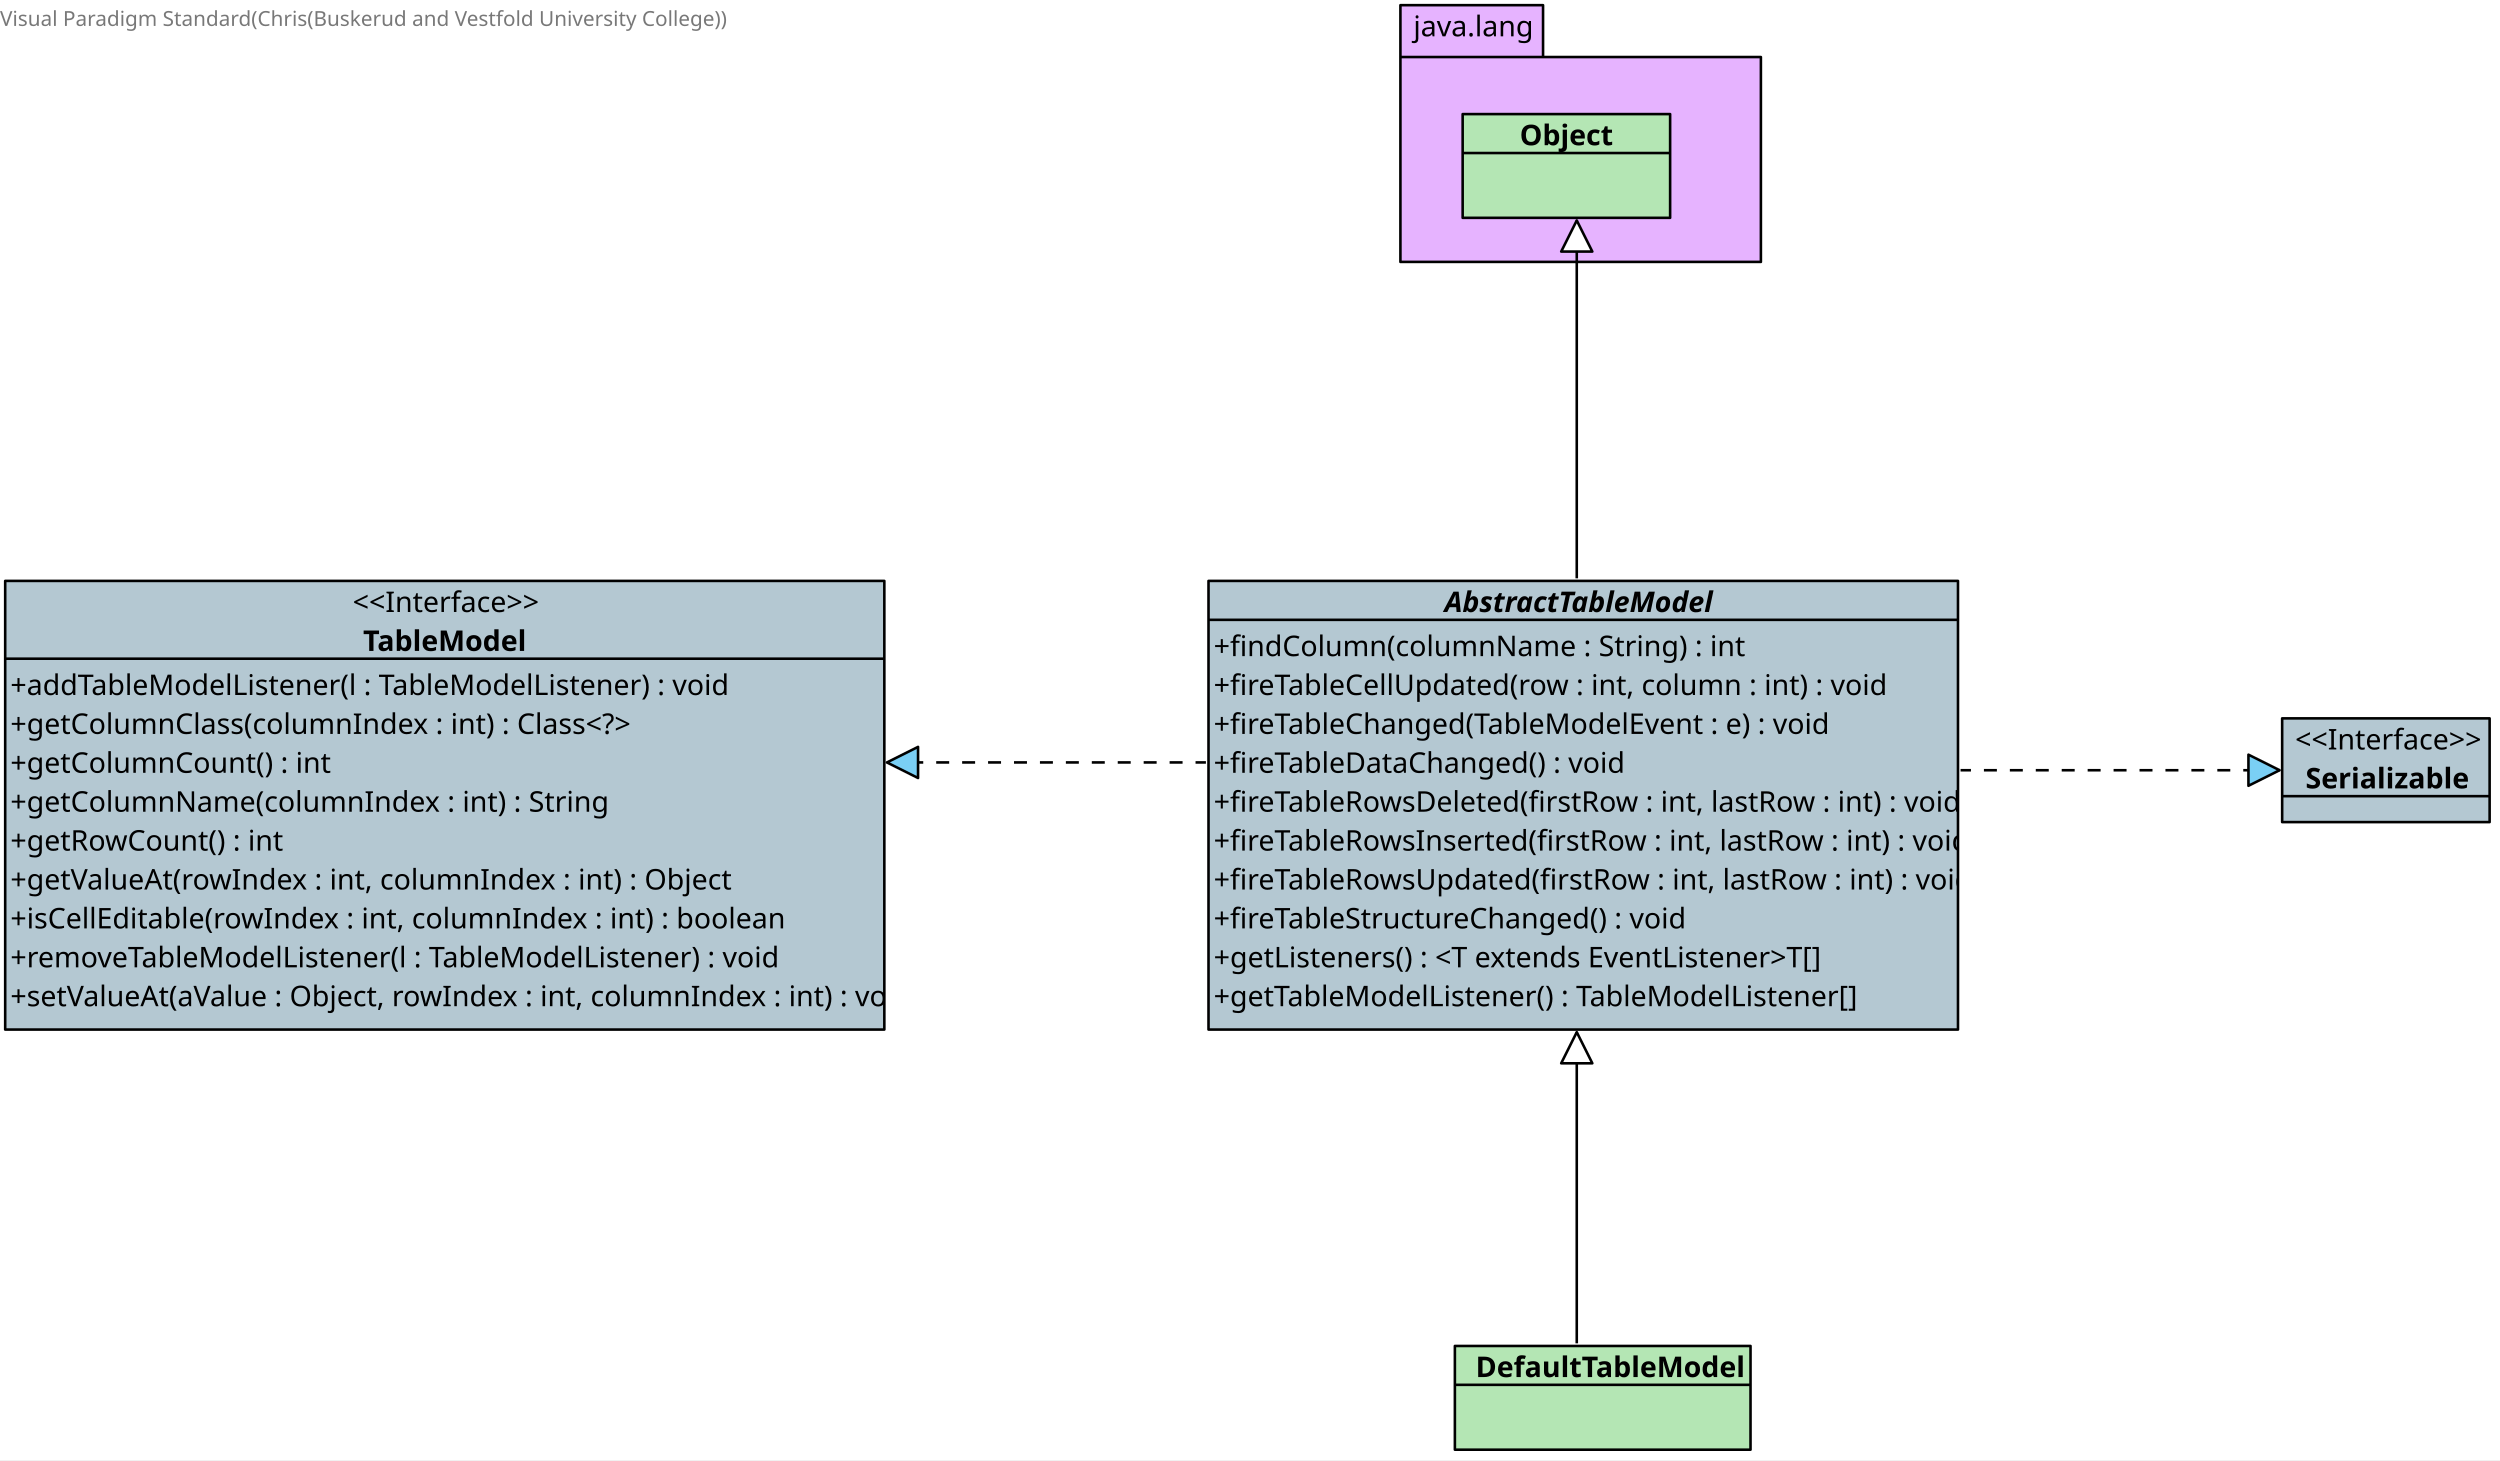
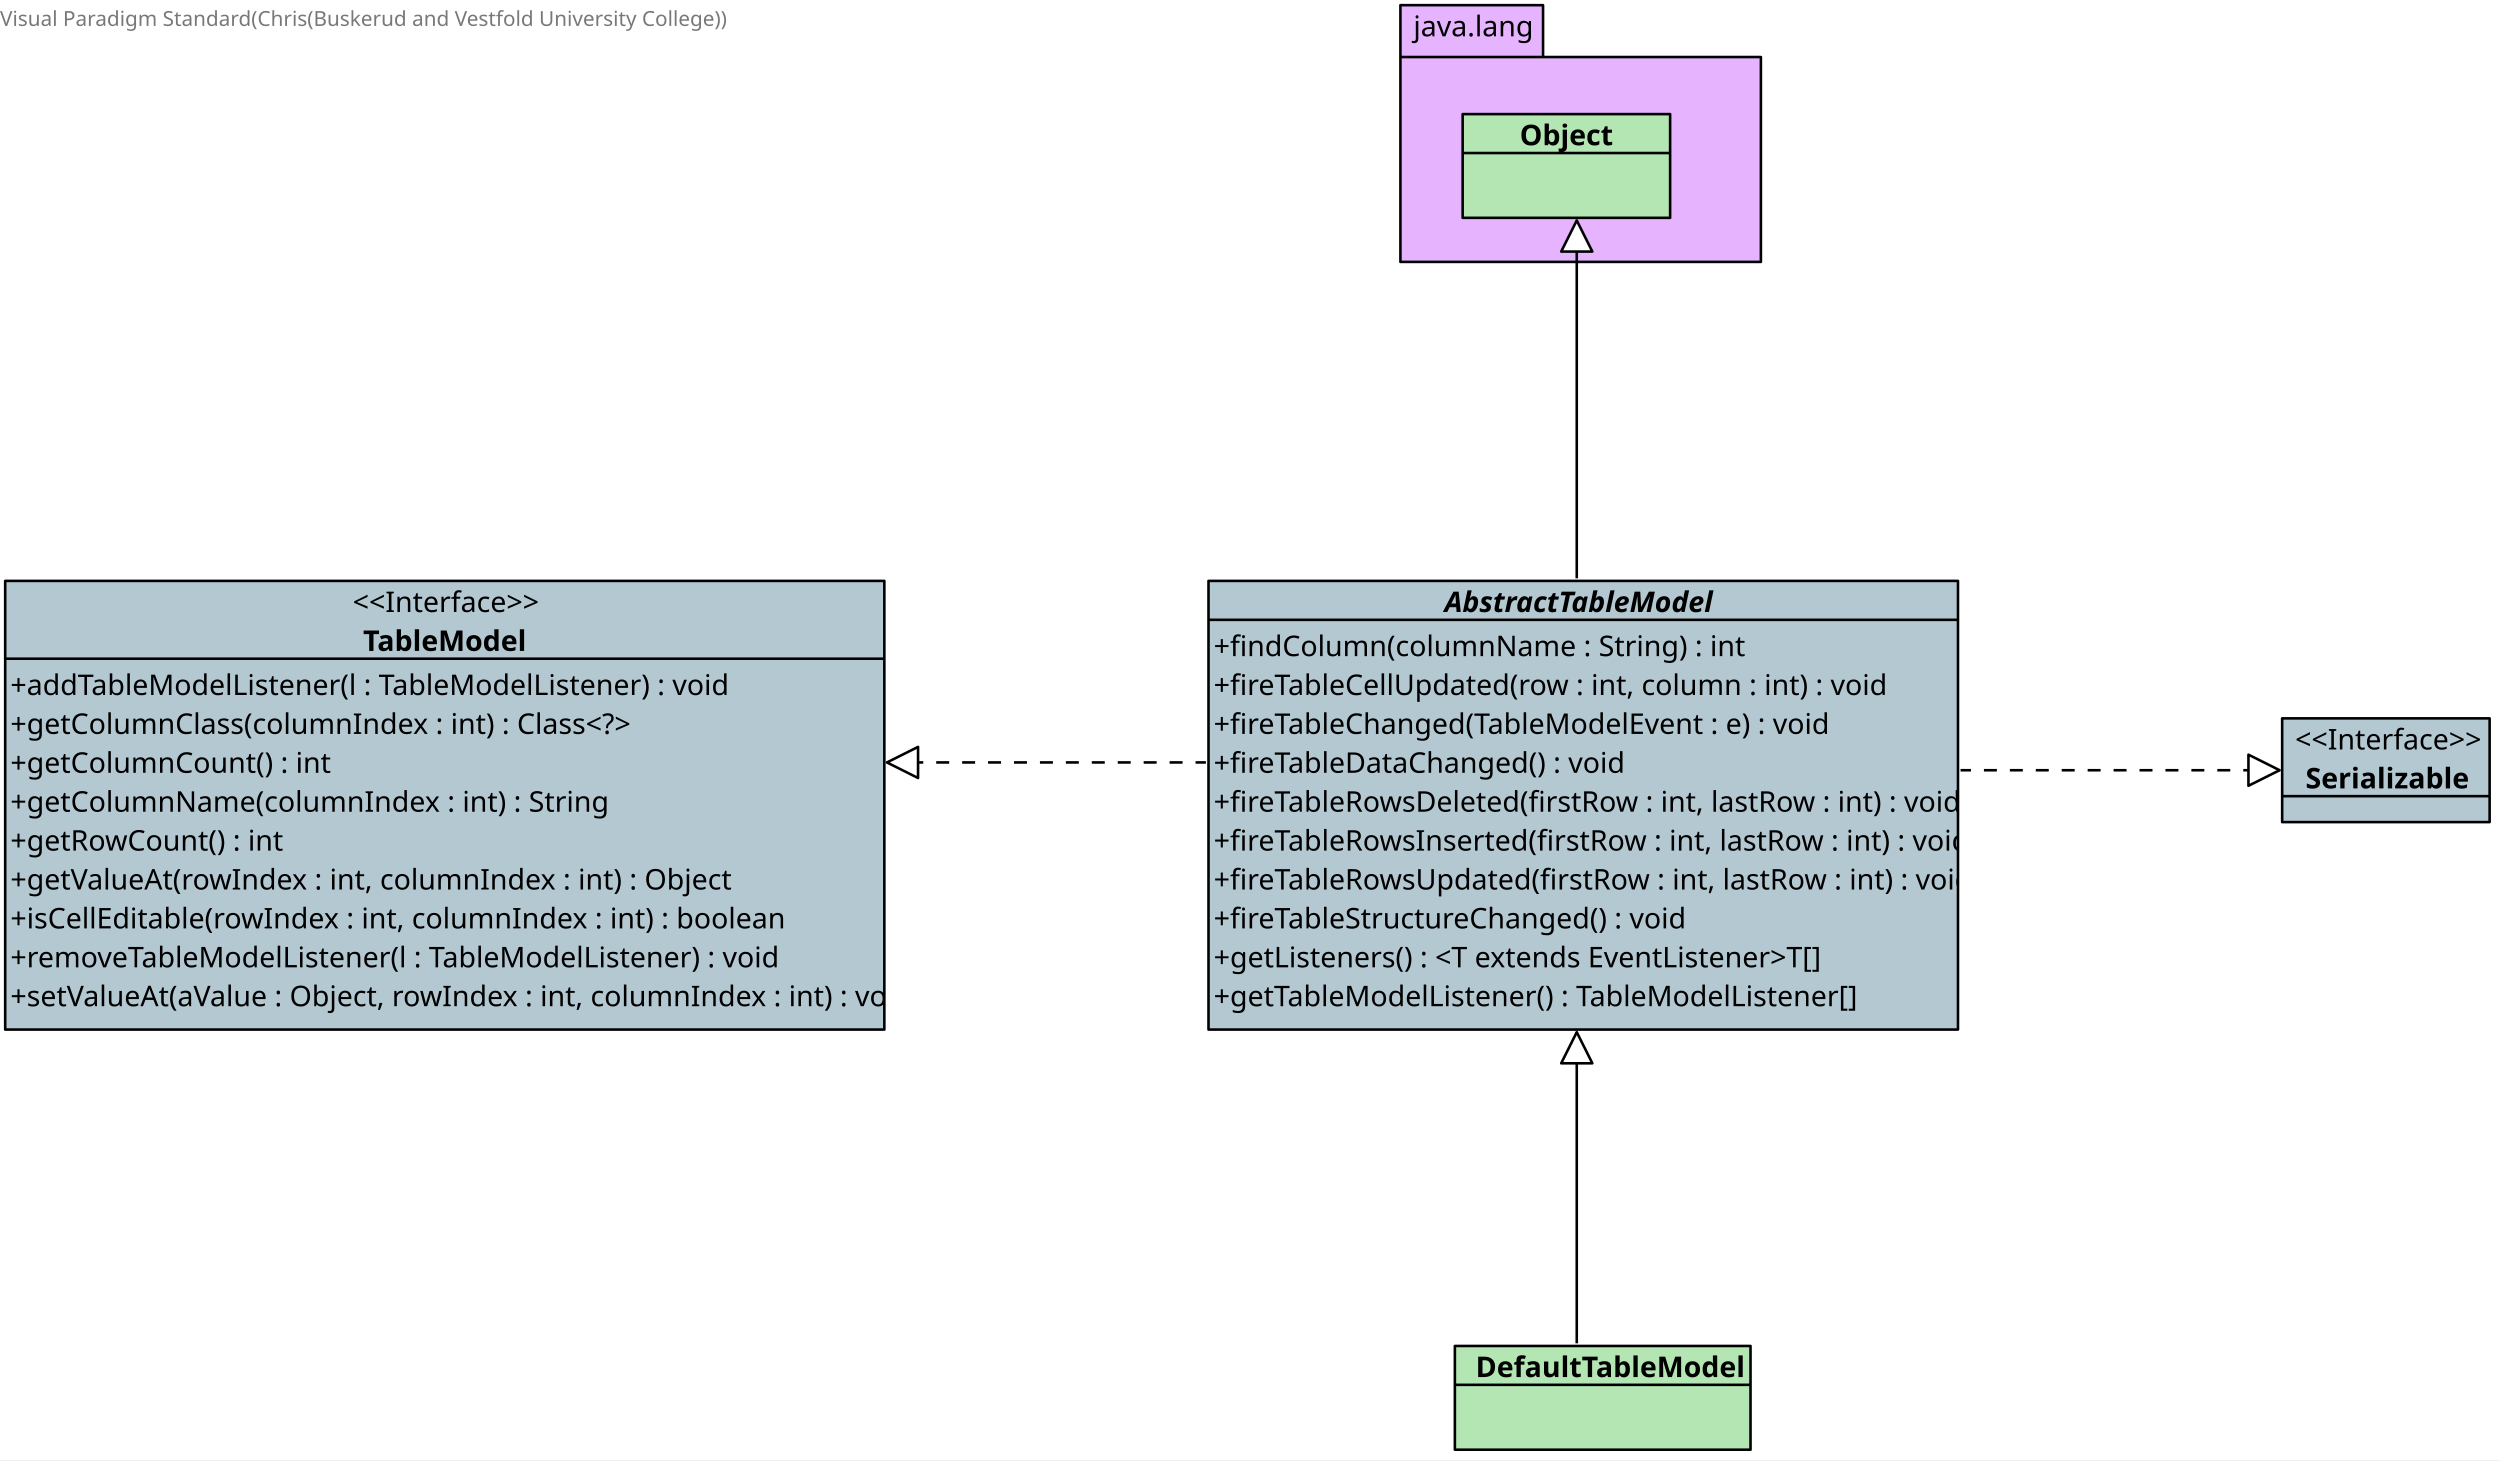
<svg xmlns="http://www.w3.org/2000/svg" fill-opacity="0" color-rendering="auto" color-interpolation="auto" text-rendering="auto" stroke="rgb(0,0,0)" stroke-linecap="square" width="964" stroke-miterlimit="10" shape-rendering="auto" stroke-opacity="0" fill="rgb(0,0,0)" stroke-dasharray="none" font-weight="normal" stroke-width="1" height="563" font-family="'Dialog'" font-style="normal" stroke-linejoin="miter" font-size="12px" stroke-dashoffset="0" image-rendering="auto">
  <defs id="genericDefs" />
  <g>
    <defs id="defs1">
      <clipPath clipPathUnits="userSpaceOnUse" id="clipPath1">
        <path d="M-7 -7 L151 -7 L151 111 L-7 111 L-7 -7 Z" />
      </clipPath>
      <clipPath clipPathUnits="userSpaceOnUse" id="clipPath2">
        <path d="M0 0 L0 20 L55 20 L55 0 Z" />
      </clipPath>
      <clipPath clipPathUnits="userSpaceOnUse" id="clipPath3">
        <path d="M-7 -7 L91 -7 L91 51 L-7 51 L-7 -7 Z" />
      </clipPath>
      <clipPath clipPathUnits="userSpaceOnUse" id="clipPath4">
        <path d="M0 0 L0 25 L80 25 L80 0 Z" />
      </clipPath>
      <clipPath clipPathUnits="userSpaceOnUse" id="clipPath5">
        <path d="M0 0 L0 15 L80 15 L80 0 Z" />
      </clipPath>
      <clipPath clipPathUnits="userSpaceOnUse" id="clipPath6">
        <path d="M-7 -7 L300 -7 L300 184 L-7 184 L-7 -7 Z" />
      </clipPath>
      <clipPath clipPathUnits="userSpaceOnUse" id="clipPath7">
        <path d="M0 0 L0 158 L289 158 L289 0 Z" />
      </clipPath>
      <clipPath clipPathUnits="userSpaceOnUse" id="clipPath8">
        <path d="M0 0 L0 15 L289 15 L289 0 Z" />
      </clipPath>
      <clipPath clipPathUnits="userSpaceOnUse" id="clipPath9">
        <path d="M-7 -7 L350 -7 L350 184 L-7 184 L-7 -7 Z" />
      </clipPath>
      <clipPath clipPathUnits="userSpaceOnUse" id="clipPath10">
        <path d="M0 0 L0 143 L339 143 L339 0 Z" />
      </clipPath>
      <clipPath clipPathUnits="userSpaceOnUse" id="clipPath11">
        <path d="M0 0 L0 30 L339 30 L339 0 Z" />
      </clipPath>
      <clipPath clipPathUnits="userSpaceOnUse" id="clipPath12">
        <path d="M0 0 L0 10 L80 10 L80 0 Z" />
      </clipPath>
      <clipPath clipPathUnits="userSpaceOnUse" id="clipPath13">
        <path d="M0 0 L0 30 L80 30 L80 0 Z" />
      </clipPath>
      <clipPath clipPathUnits="userSpaceOnUse" id="clipPath14">
        <path d="M-7 -7 L125 -7 L125 51 L-7 51 L-7 -7 Z" />
      </clipPath>
      <clipPath clipPathUnits="userSpaceOnUse" id="clipPath15">
        <path d="M0 0 L0 25 L114 25 L114 0 Z" />
      </clipPath>
      <clipPath clipPathUnits="userSpaceOnUse" id="clipPath16">
        <path d="M0 0 L0 15 L114 15 L114 0 Z" />
      </clipPath>
      <clipPath clipPathUnits="userSpaceOnUse" id="clipPath17">
        <path d="M0 0 L104 0 L104 242 L0 242 L0 0 Z" />
      </clipPath>
      <clipPath clipPathUnits="userSpaceOnUse" id="clipPath18">
        <path d="M0 0 L0 242 L104 242 L104 0 Z" />
      </clipPath>
      <clipPath clipPathUnits="userSpaceOnUse" id="clipPath19">
        <path d="M0 0 L227 0 L227 104 L0 104 L0 0 Z" />
      </clipPath>
      <clipPath clipPathUnits="userSpaceOnUse" id="clipPath20">
        <path d="M0 0 L0 104 L227 104 L227 0 Z" />
      </clipPath>
      <clipPath clipPathUnits="userSpaceOnUse" id="clipPath21">
        <path d="M0 0 L104 0 L104 224 L0 224 L0 0 Z" />
      </clipPath>
      <clipPath clipPathUnits="userSpaceOnUse" id="clipPath22">
        <path d="M0 0 L0 224 L104 224 L104 0 Z" />
      </clipPath>
    </defs>
    <g fill="white" text-rendering="geometricPrecision" fill-opacity="1" stroke-opacity="1" stroke="white">
      <rect x="0" width="964" height="563" y="0" stroke="none" />
    </g>
-     <g font-size="11px" transform="translate(540,2)" fill-opacity="1" fill="rgb(230,179,255)" text-rendering="geometricPrecision" image-rendering="optimizeQuality" font-family="sans-serif" stroke="rgb(230,179,255)" stroke-opacity="1">
+     <g class="fargeboks lilla" font-size="11px" transform="translate(540,2)" fill-opacity="1" fill="rgb(230,179,255)" text-rendering="geometricPrecision" image-rendering="optimizeQuality" font-family="sans-serif" stroke="rgb(230,179,255)" stroke-opacity="1">
      <rect x="0" width="55" height="20" y="0" clip-path="url(#clipPath1)" stroke="none" />
      <rect x="0" width="139" height="79" y="20" clip-path="url(#clipPath1)" stroke="none" />
    </g>
    <g stroke-linecap="butt" font-size="11px" transform="translate(540,2)" fill-opacity="1" fill="black" text-rendering="geometricPrecision" image-rendering="optimizeQuality" font-family="sans-serif" stroke-linejoin="round" stroke="black" stroke-opacity="1" stroke-miterlimit="0">
      <path fill="none" d="M0 20 L139 20 L139 99 L0 99 L0 0 L55 0 L55 20" clip-path="url(#clipPath1)" />
    </g>
    <g font-size="11px" transform="translate(540,2)" fill-opacity="1" fill="black" text-rendering="geometricPrecision" image-rendering="optimizeQuality" font-family="sans-serif" stroke="black" stroke-opacity="1">
      <text x="5" xml:space="preserve" y="12" clip-path="url(#clipPath2)" stroke="none">java.lang</text>
    </g>
    <g font-size="11px" transform="translate(564,44)" fill-opacity="1" fill="rgb(180,230,180)" text-rendering="geometricPrecision" image-rendering="optimizeQuality" font-family="sans-serif" stroke="rgb(180,230,180)" font-weight="bold" stroke-opacity="1">
-       <rect x="0" width="80" height="40" y="0" clip-path="url(#clipPath3)" stroke="none" />
+       <rect class="fargeboks grønn" x="0" width="80" height="40" y="0" clip-path="url(#clipPath3)" stroke="none" />
    </g>
    <g fill-opacity="1" text-rendering="geometricPrecision" stroke="black" stroke-linecap="butt" transform="translate(564,44)" stroke-miterlimit="0" stroke-opacity="1" fill="black" font-weight="bold" font-family="sans-serif" stroke-linejoin="round" font-size="11px" image-rendering="optimizeQuality">
      <rect fill="none" x="0" width="80" height="40" y="0" clip-path="url(#clipPath3)" />
      <line y2="15" fill="none" x1="0" clip-path="url(#clipPath3)" x2="80" y1="15" />
    </g>
    <g font-size="11px" transform="translate(564,44)" fill-opacity="1" fill="black" text-rendering="geometricPrecision" image-rendering="optimizeQuality" font-family="sans-serif" stroke="black" font-weight="bold" stroke-opacity="1">
      <text x="22" xml:space="preserve" y="12" clip-path="url(#clipPath5)" stroke="none">Object</text>
    </g>
    <g font-size="11px" transform="translate(466,224)" fill-opacity="1" fill="rgb(180,200,210)" text-rendering="geometricPrecision" image-rendering="optimizeQuality" font-family="sans-serif" stroke="rgb(180,200,210)" font-weight="bold" stroke-opacity="1">
-       <rect x="0" width="289" height="173" y="0" clip-path="url(#clipPath6)" stroke="none" />
+       <rect class="fargeboks blå" x="0" width="289" height="173" y="0" clip-path="url(#clipPath6)" stroke="none" />
    </g>
    <g fill-opacity="1" text-rendering="geometricPrecision" stroke="black" stroke-linecap="butt" transform="translate(466,224)" stroke-miterlimit="0" stroke-opacity="1" fill="black" font-weight="bold" font-family="sans-serif" stroke-linejoin="round" font-size="11px" image-rendering="optimizeQuality">
      <rect fill="none" x="0" width="289" height="173" y="0" clip-path="url(#clipPath6)" />
      <line y2="15" fill="none" x1="0" clip-path="url(#clipPath6)" x2="289" y1="15" />
    </g>
    <g font-size="11px" transform="matrix(1,0,0,1,466,239)" fill-opacity="1" fill="black" text-rendering="geometricPrecision" image-rendering="optimizeQuality" font-family="sans-serif" stroke="black" stroke-opacity="1">
      <text x="2" xml:space="preserve" y="14" clip-path="url(#clipPath7)" stroke="none">+findColumn(columnName : String) : int</text>
    </g>
    <g font-size="11px" transform="matrix(1,0,0,1,466,239)" fill-opacity="1" fill="black" text-rendering="geometricPrecision" image-rendering="optimizeQuality" font-family="sans-serif" stroke="black" stroke-opacity="1">
      <text x="2" xml:space="preserve" y="29" clip-path="url(#clipPath7)" stroke="none">+fireTableCellUpdated(row : int, column : int) : void</text>
    </g>
    <g font-size="11px" transform="matrix(1,0,0,1,466,239)" fill-opacity="1" fill="black" text-rendering="geometricPrecision" image-rendering="optimizeQuality" font-family="sans-serif" stroke="black" stroke-opacity="1">
      <text x="2" xml:space="preserve" y="44" clip-path="url(#clipPath7)" stroke="none">+fireTableChanged(TableModelEvent : e) : void</text>
    </g>
    <g font-size="11px" transform="matrix(1,0,0,1,466,239)" fill-opacity="1" fill="black" text-rendering="geometricPrecision" image-rendering="optimizeQuality" font-family="sans-serif" stroke="black" stroke-opacity="1">
      <text x="2" xml:space="preserve" y="59" clip-path="url(#clipPath7)" stroke="none">+fireTableDataChanged() : void</text>
    </g>
    <g font-size="11px" transform="matrix(1,0,0,1,466,239)" fill-opacity="1" fill="black" text-rendering="geometricPrecision" image-rendering="optimizeQuality" font-family="sans-serif" stroke="black" stroke-opacity="1">
      <text x="2" xml:space="preserve" y="74" clip-path="url(#clipPath7)" stroke="none">+fireTableRowsDeleted(firstRow : int, lastRow : int) : void</text>
    </g>
    <g font-size="11px" transform="matrix(1,0,0,1,466,239)" fill-opacity="1" fill="black" text-rendering="geometricPrecision" image-rendering="optimizeQuality" font-family="sans-serif" stroke="black" stroke-opacity="1">
      <text x="2" xml:space="preserve" y="89" clip-path="url(#clipPath7)" stroke="none">+fireTableRowsInserted(firstRow : int, lastRow : int) : void</text>
    </g>
    <g font-size="11px" transform="matrix(1,0,0,1,466,239)" fill-opacity="1" fill="black" text-rendering="geometricPrecision" image-rendering="optimizeQuality" font-family="sans-serif" stroke="black" stroke-opacity="1">
      <text x="2" xml:space="preserve" y="104" clip-path="url(#clipPath7)" stroke="none">+fireTableRowsUpdated(firstRow : int, lastRow : int) : void</text>
    </g>
    <g font-size="11px" transform="matrix(1,0,0,1,466,239)" fill-opacity="1" fill="black" text-rendering="geometricPrecision" image-rendering="optimizeQuality" font-family="sans-serif" stroke="black" stroke-opacity="1">
      <text x="2" xml:space="preserve" y="119" clip-path="url(#clipPath7)" stroke="none">+fireTableStructureChanged() : void</text>
    </g>
    <g font-size="11px" transform="matrix(1,0,0,1,466,239)" fill-opacity="1" fill="black" text-rendering="geometricPrecision" image-rendering="optimizeQuality" font-family="sans-serif" stroke="black" stroke-opacity="1">
      <text x="2" xml:space="preserve" y="134" clip-path="url(#clipPath7)" stroke="none">+getListeners() : &lt;T extends EventListener&gt;T[]</text>
    </g>
    <g font-size="11px" transform="matrix(1,0,0,1,466,239)" fill-opacity="1" fill="black" text-rendering="geometricPrecision" image-rendering="optimizeQuality" font-family="sans-serif" stroke="black" stroke-opacity="1">
      <text x="2" xml:space="preserve" y="149" clip-path="url(#clipPath7)" stroke="none">+getTableModelListener() : TableModelListener[]</text>
    </g>
    <g font-size="11px" transform="translate(466,224)" fill-opacity="1" fill="black" text-rendering="geometricPrecision" image-rendering="optimizeQuality" font-family="sans-serif" font-style="italic" stroke="black" font-weight="bold" stroke-opacity="1">
      <text x="91" xml:space="preserve" y="12" clip-path="url(#clipPath8)" stroke="none">AbstractTableModel</text>
    </g>
    <g font-size="11px" transform="translate(2,224)" fill-opacity="1" fill="rgb(180,200,210)" text-rendering="geometricPrecision" image-rendering="optimizeQuality" font-family="sans-serif" stroke="rgb(180,200,210)" font-weight="bold" stroke-opacity="1">
-       <rect x="0" width="339" height="173" y="0" clip-path="url(#clipPath9)" stroke="none" />
+       <rect class="fargeboks blå" x="0" width="339" height="173" y="0" clip-path="url(#clipPath9)" stroke="none" />
    </g>
    <g fill-opacity="1" text-rendering="geometricPrecision" stroke="black" stroke-linecap="butt" transform="translate(2,224)" stroke-miterlimit="0" stroke-opacity="1" fill="black" font-weight="bold" font-family="sans-serif" stroke-linejoin="round" font-size="11px" image-rendering="optimizeQuality">
      <rect fill="none" x="0" width="339" height="173" y="0" clip-path="url(#clipPath9)" />
      <line y2="30" fill="none" x1="0" clip-path="url(#clipPath9)" x2="339" y1="30" />
    </g>
    <g font-size="11px" transform="matrix(1,0,0,1,2,254)" fill-opacity="1" fill="black" text-rendering="geometricPrecision" image-rendering="optimizeQuality" font-family="sans-serif" stroke="black" stroke-opacity="1">
      <text x="2" xml:space="preserve" y="14" clip-path="url(#clipPath10)" stroke="none">+addTableModelListener(l : TableModelListener) : void</text>
    </g>
    <g font-size="11px" transform="matrix(1,0,0,1,2,254)" fill-opacity="1" fill="black" text-rendering="geometricPrecision" image-rendering="optimizeQuality" font-family="sans-serif" stroke="black" stroke-opacity="1">
      <text x="2" xml:space="preserve" y="29" clip-path="url(#clipPath10)" stroke="none">+getColumnClass(columnIndex : int) : Class&lt;?&gt;</text>
    </g>
    <g font-size="11px" transform="matrix(1,0,0,1,2,254)" fill-opacity="1" fill="black" text-rendering="geometricPrecision" image-rendering="optimizeQuality" font-family="sans-serif" stroke="black" stroke-opacity="1">
      <text x="2" xml:space="preserve" y="44" clip-path="url(#clipPath10)" stroke="none">+getColumnCount() : int</text>
    </g>
    <g font-size="11px" transform="matrix(1,0,0,1,2,254)" fill-opacity="1" fill="black" text-rendering="geometricPrecision" image-rendering="optimizeQuality" font-family="sans-serif" stroke="black" stroke-opacity="1">
      <text x="2" xml:space="preserve" y="59" clip-path="url(#clipPath10)" stroke="none">+getColumnName(columnIndex : int) : String</text>
    </g>
    <g font-size="11px" transform="matrix(1,0,0,1,2,254)" fill-opacity="1" fill="black" text-rendering="geometricPrecision" image-rendering="optimizeQuality" font-family="sans-serif" stroke="black" stroke-opacity="1">
      <text x="2" xml:space="preserve" y="74" clip-path="url(#clipPath10)" stroke="none">+getRowCount() : int</text>
    </g>
    <g font-size="11px" transform="matrix(1,0,0,1,2,254)" fill-opacity="1" fill="black" text-rendering="geometricPrecision" image-rendering="optimizeQuality" font-family="sans-serif" stroke="black" stroke-opacity="1">
      <text x="2" xml:space="preserve" y="89" clip-path="url(#clipPath10)" stroke="none">+getValueAt(rowIndex : int, columnIndex : int) : Object</text>
    </g>
    <g font-size="11px" transform="matrix(1,0,0,1,2,254)" fill-opacity="1" fill="black" text-rendering="geometricPrecision" image-rendering="optimizeQuality" font-family="sans-serif" stroke="black" stroke-opacity="1">
      <text x="2" xml:space="preserve" y="104" clip-path="url(#clipPath10)" stroke="none">+isCellEditable(rowIndex : int, columnIndex : int) : boolean</text>
    </g>
    <g font-size="11px" transform="matrix(1,0,0,1,2,254)" fill-opacity="1" fill="black" text-rendering="geometricPrecision" image-rendering="optimizeQuality" font-family="sans-serif" stroke="black" stroke-opacity="1">
      <text x="2" xml:space="preserve" y="119" clip-path="url(#clipPath10)" stroke="none">+removeTableModelListener(l : TableModelListener) : void</text>
    </g>
    <g font-size="11px" transform="matrix(1,0,0,1,2,254)" fill-opacity="1" fill="black" text-rendering="geometricPrecision" image-rendering="optimizeQuality" font-family="sans-serif" stroke="black" stroke-opacity="1">
      <text x="2" xml:space="preserve" y="134" clip-path="url(#clipPath10)" stroke="none">+setValueAt(aValue : Object, rowIndex : int, columnIndex : int) : void</text>
    </g>
    <g font-size="11px" transform="translate(2,224)" fill-opacity="1" fill="black" text-rendering="geometricPrecision" image-rendering="optimizeQuality" font-family="sans-serif" stroke="black" stroke-opacity="1">
      <text x="134" xml:space="preserve" y="12" clip-path="url(#clipPath11)" stroke="none">&lt;&lt;Interface&gt;&gt;</text>
      <text x="138" xml:space="preserve" y="27" clip-path="url(#clipPath11)" font-weight="bold" stroke="none">TableModel</text>
    </g>
    <g font-size="11px" transform="translate(880,277)" fill-opacity="1" fill="rgb(180,200,210)" text-rendering="geometricPrecision" image-rendering="optimizeQuality" font-family="sans-serif" stroke="rgb(180,200,210)" font-weight="bold" stroke-opacity="1">
-       <rect x="0" width="80" height="40" y="0" clip-path="url(#clipPath3)" stroke="none" />
+       <rect class="fargeboks blå" x="0" width="80" height="40" y="0" clip-path="url(#clipPath3)" stroke="none" />
    </g>
    <g fill-opacity="1" text-rendering="geometricPrecision" stroke="black" stroke-linecap="butt" transform="translate(880,277)" stroke-miterlimit="0" stroke-opacity="1" fill="black" font-weight="bold" font-family="sans-serif" stroke-linejoin="round" font-size="11px" image-rendering="optimizeQuality">
      <rect fill="none" x="0" width="80" height="40" y="0" clip-path="url(#clipPath3)" />
      <line y2="30" fill="none" x1="0" clip-path="url(#clipPath3)" x2="80" y1="30" />
    </g>
    <g font-size="11px" transform="translate(880,277)" fill-opacity="1" fill="black" text-rendering="geometricPrecision" image-rendering="optimizeQuality" font-family="sans-serif" stroke="black" stroke-opacity="1">
      <text x="5" xml:space="preserve" y="12" clip-path="url(#clipPath13)" stroke="none">&lt;&lt;Interface&gt;&gt;</text>
      <text x="9" xml:space="preserve" y="27" clip-path="url(#clipPath13)" font-weight="bold" stroke="none">Serializable</text>
    </g>
    <g font-size="11px" transform="translate(561,519)" fill-opacity="1" fill="rgb(180,230,180)" text-rendering="geometricPrecision" image-rendering="optimizeQuality" font-family="sans-serif" stroke="rgb(180,230,180)" font-weight="bold" stroke-opacity="1">
-       <rect x="0" width="114" height="40" y="0" clip-path="url(#clipPath14)" stroke="none" />
+       <rect class="fargeboks grønn" x="0" width="114" height="40" y="0" clip-path="url(#clipPath14)" stroke="none" />
    </g>
    <g fill-opacity="1" text-rendering="geometricPrecision" stroke="black" stroke-linecap="butt" transform="translate(561,519)" stroke-miterlimit="0" stroke-opacity="1" fill="black" font-weight="bold" font-family="sans-serif" stroke-linejoin="round" font-size="11px" image-rendering="optimizeQuality">
      <rect fill="none" x="0" width="114" height="40" y="0" clip-path="url(#clipPath14)" />
      <line y2="15" fill="none" x1="0" clip-path="url(#clipPath14)" x2="114" y1="15" />
    </g>
    <g font-size="11px" transform="translate(561,519)" fill-opacity="1" fill="black" text-rendering="geometricPrecision" image-rendering="optimizeQuality" font-family="sans-serif" stroke="black" font-weight="bold" stroke-opacity="1">
      <text x="8" xml:space="preserve" y="12" clip-path="url(#clipPath16)" stroke="none">DefaultTableModel</text>
    </g>
    <g stroke-linecap="butt" font-size="11px" transform="translate(558,35)" fill-opacity="1" fill="black" text-rendering="geometricPrecision" image-rendering="optimizeQuality" font-family="sans-serif" stroke-linejoin="round" stroke="black" stroke-opacity="1">
      <line y2="188" fill="none" x1="50" clip-path="url(#clipPath18)" x2="50" y1="50" />
      <polygon fill="white" clip-path="url(#clipPath18)" points=" 50 50 44 62 56 62" stroke="none" />
      <polygon fill="none" points=" 50 50 44 62 56 62" clip-path="url(#clipPath18)" />
    </g>
    <g fill-opacity="1" text-rendering="geometricPrecision" stroke="black" stroke-linecap="butt" transform="translate(292,244)" stroke-opacity="1" fill="black" stroke-dasharray="5" font-family="sans-serif" stroke-linejoin="round" font-size="11px" stroke-dashoffset="1" image-rendering="optimizeQuality">
      <line y2="50" fill="none" x1="50" clip-path="url(#clipPath20)" x2="173" y1="50" />
    </g>
-     <g stroke-linecap="butt" font-size="11px" transform="translate(292,244)" fill-opacity="1" fill="rgb(122,207,245)" text-rendering="geometricPrecision" image-rendering="optimizeQuality" font-family="sans-serif" stroke-linejoin="round" stroke="rgb(122,207,245)" stroke-opacity="1">
+     <g stroke-linecap="butt" font-size="11px" transform="translate(292,244)" fill-opacity="1" fill="rgb(255,255,255)" text-rendering="geometricPrecision" image-rendering="optimizeQuality" font-family="sans-serif" stroke-linejoin="round" stroke="rgb(122,207,245)" stroke-opacity="1">
      <polygon points=" 50 50 62 56 62 44" stroke="none" clip-path="url(#clipPath20)" />
      <polygon fill="none" clip-path="url(#clipPath20)" points=" 50 50 62 56 62 44" stroke="black" />
    </g>
    <g fill-opacity="1" text-rendering="geometricPrecision" stroke="black" stroke-linecap="butt" transform="translate(706,247)" stroke-opacity="1" fill="black" stroke-dasharray="5" font-family="sans-serif" stroke-linejoin="round" font-size="11px" stroke-dashoffset="1" image-rendering="optimizeQuality">
      <line y2="50" fill="none" x1="173" clip-path="url(#clipPath20)" x2="50" y1="50" />
    </g>
-     <g stroke-linecap="butt" font-size="11px" transform="translate(706,247)" fill-opacity="1" fill="rgb(122,207,245)" text-rendering="geometricPrecision" image-rendering="optimizeQuality" font-family="sans-serif" stroke-linejoin="round" stroke="rgb(122,207,245)" stroke-opacity="1">
+     <g stroke-linecap="butt" font-size="11px" transform="translate(706,247)" fill-opacity="1" fill="rgb(255,255,255)" text-rendering="geometricPrecision" image-rendering="optimizeQuality" font-family="sans-serif" stroke-linejoin="round" stroke="rgb(122,207,245)" stroke-opacity="1">
      <polygon points=" 173 50 161 44 161 56" stroke="none" clip-path="url(#clipPath20)" />
      <polygon fill="none" clip-path="url(#clipPath20)" points=" 173 50 161 44 161 56" stroke="black" />
    </g>
    <g stroke-linecap="butt" font-size="11px" transform="translate(558,348)" fill-opacity="1" fill="black" text-rendering="geometricPrecision" image-rendering="optimizeQuality" font-family="sans-serif" stroke-linejoin="round" stroke="black" stroke-opacity="1">
      <line y2="170" fill="none" x1="50" clip-path="url(#clipPath22)" x2="50" y1="50" />
      <polygon fill="white" clip-path="url(#clipPath22)" points=" 50 50 44 62 56 62" stroke="none" />
      <polygon fill="none" points=" 50 50 44 62 56 62" clip-path="url(#clipPath22)" />
    </g>
    <g font-size="8px" fill-opacity="1" fill="rgb(120,120,120)" text-rendering="geometricPrecision" image-rendering="optimizeQuality" stroke="rgb(120,120,120)" stroke-opacity="1">
      <text x="0" xml:space="preserve" y="10" stroke="none">Visual Paradigm Standard(Chris(Buskerud and Vestfold University College))</text>
    </g>
  </g>
</svg>
